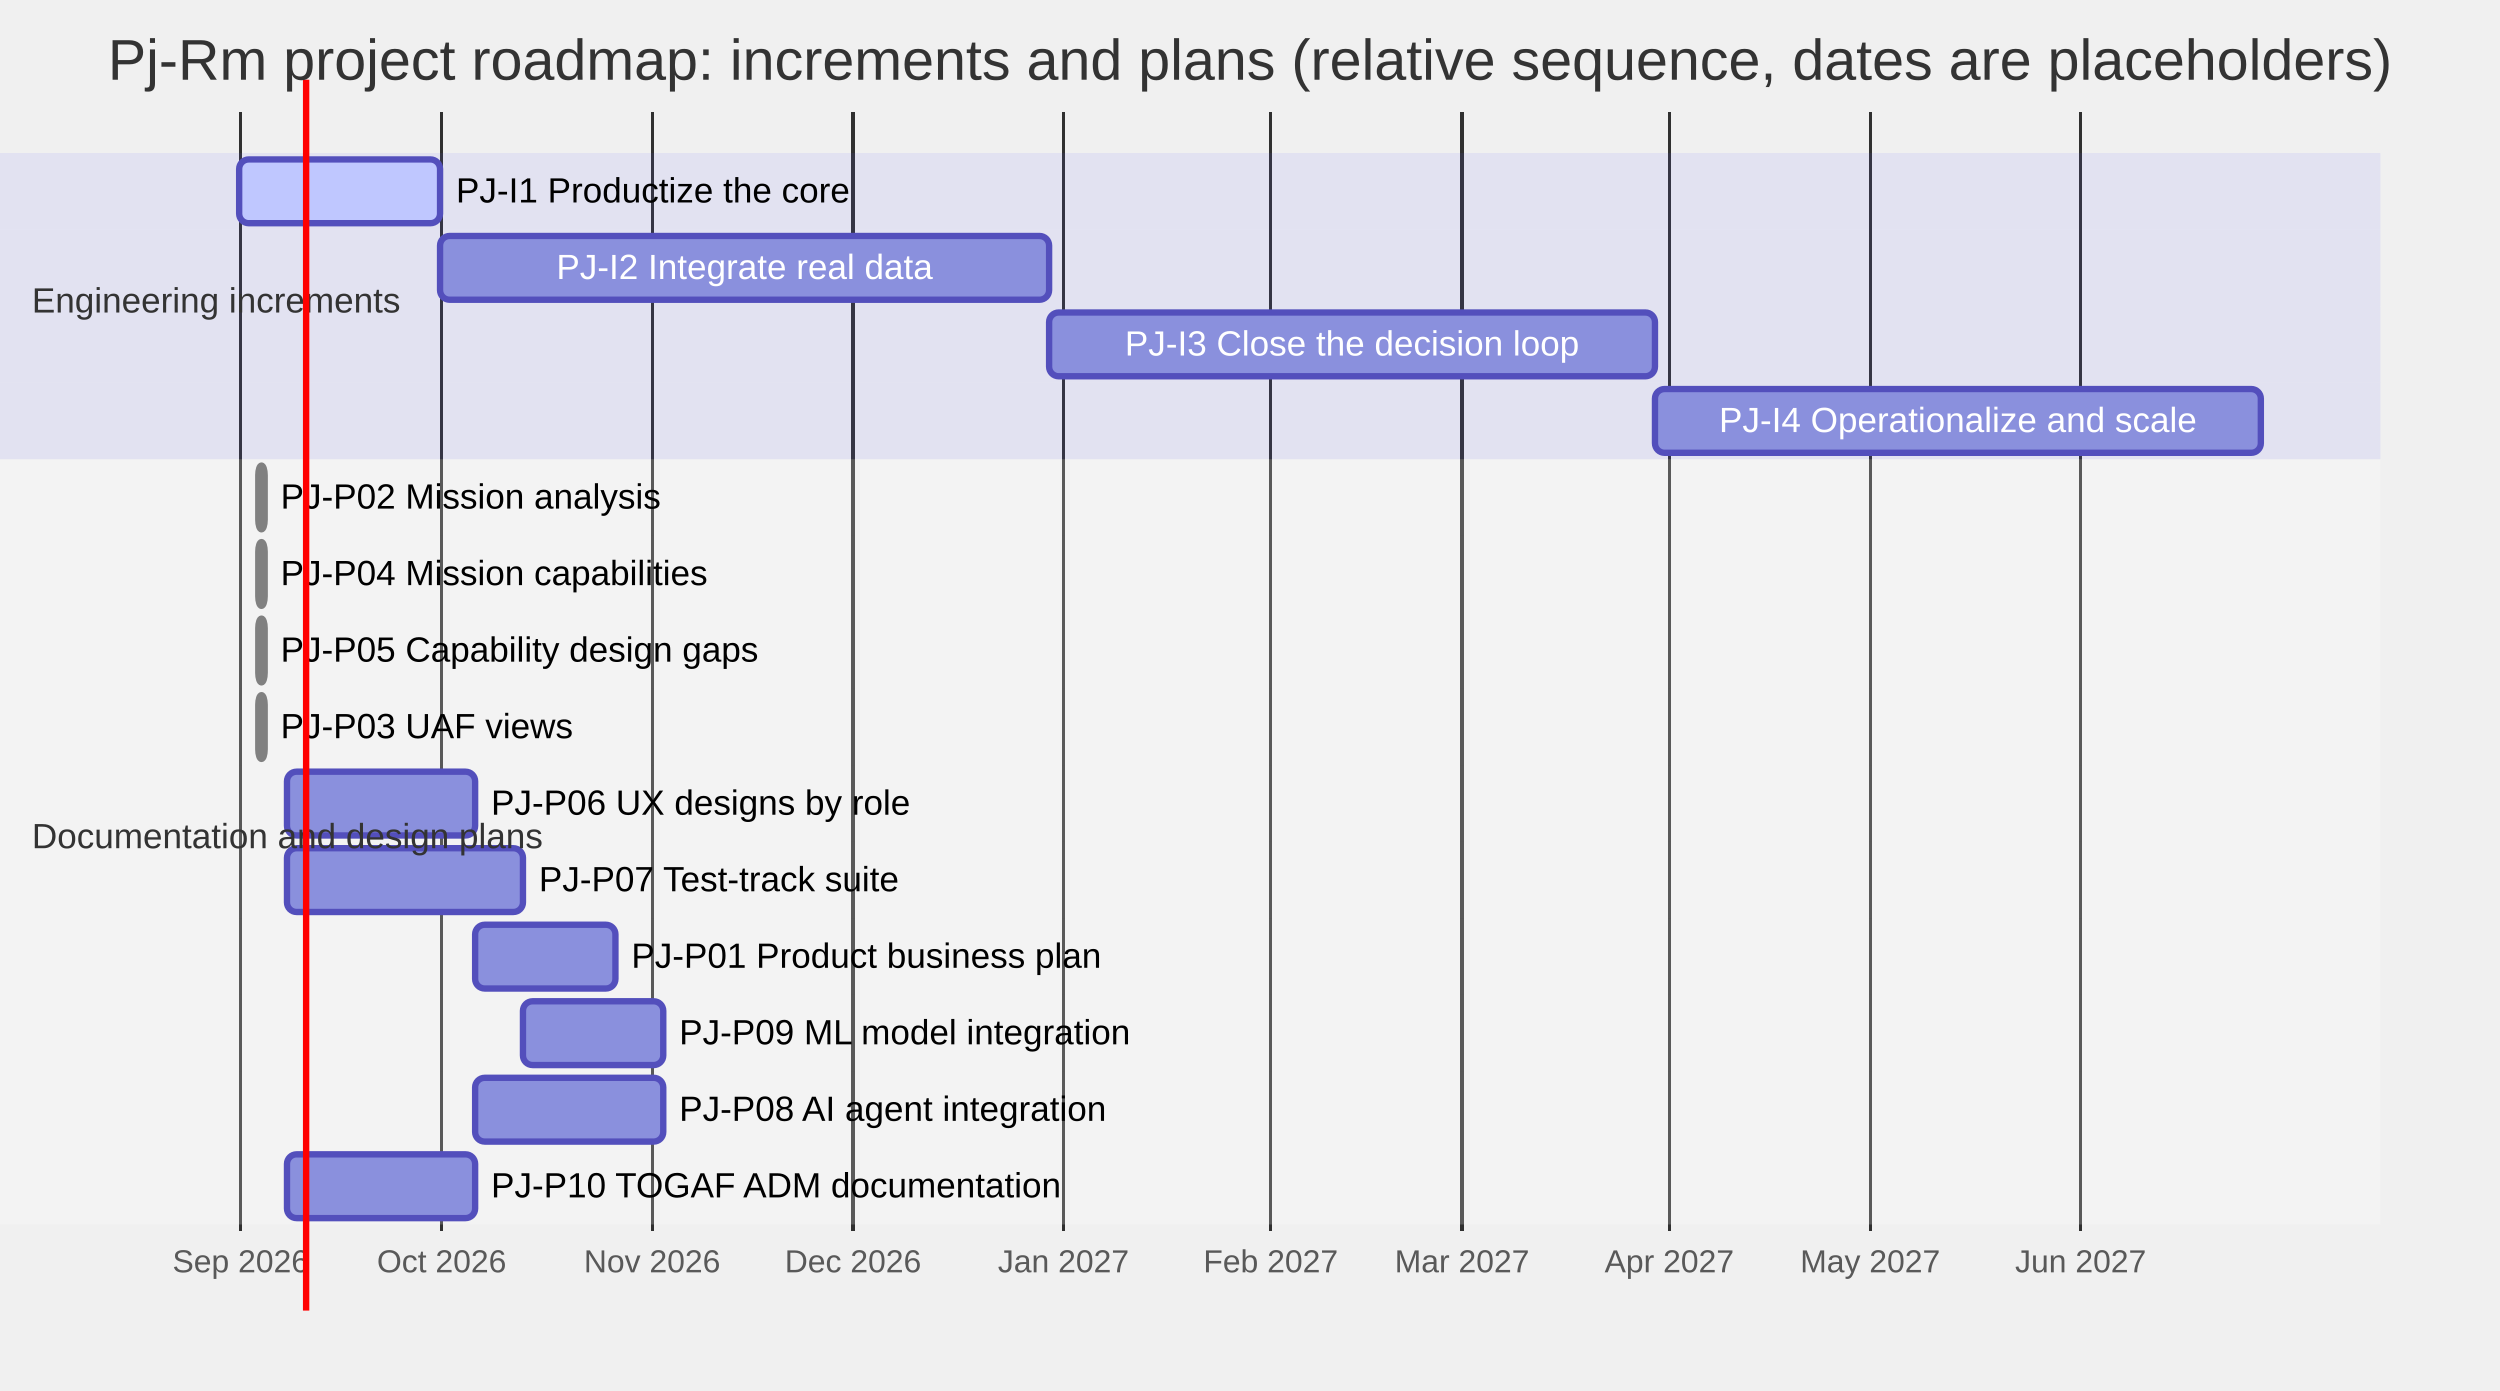
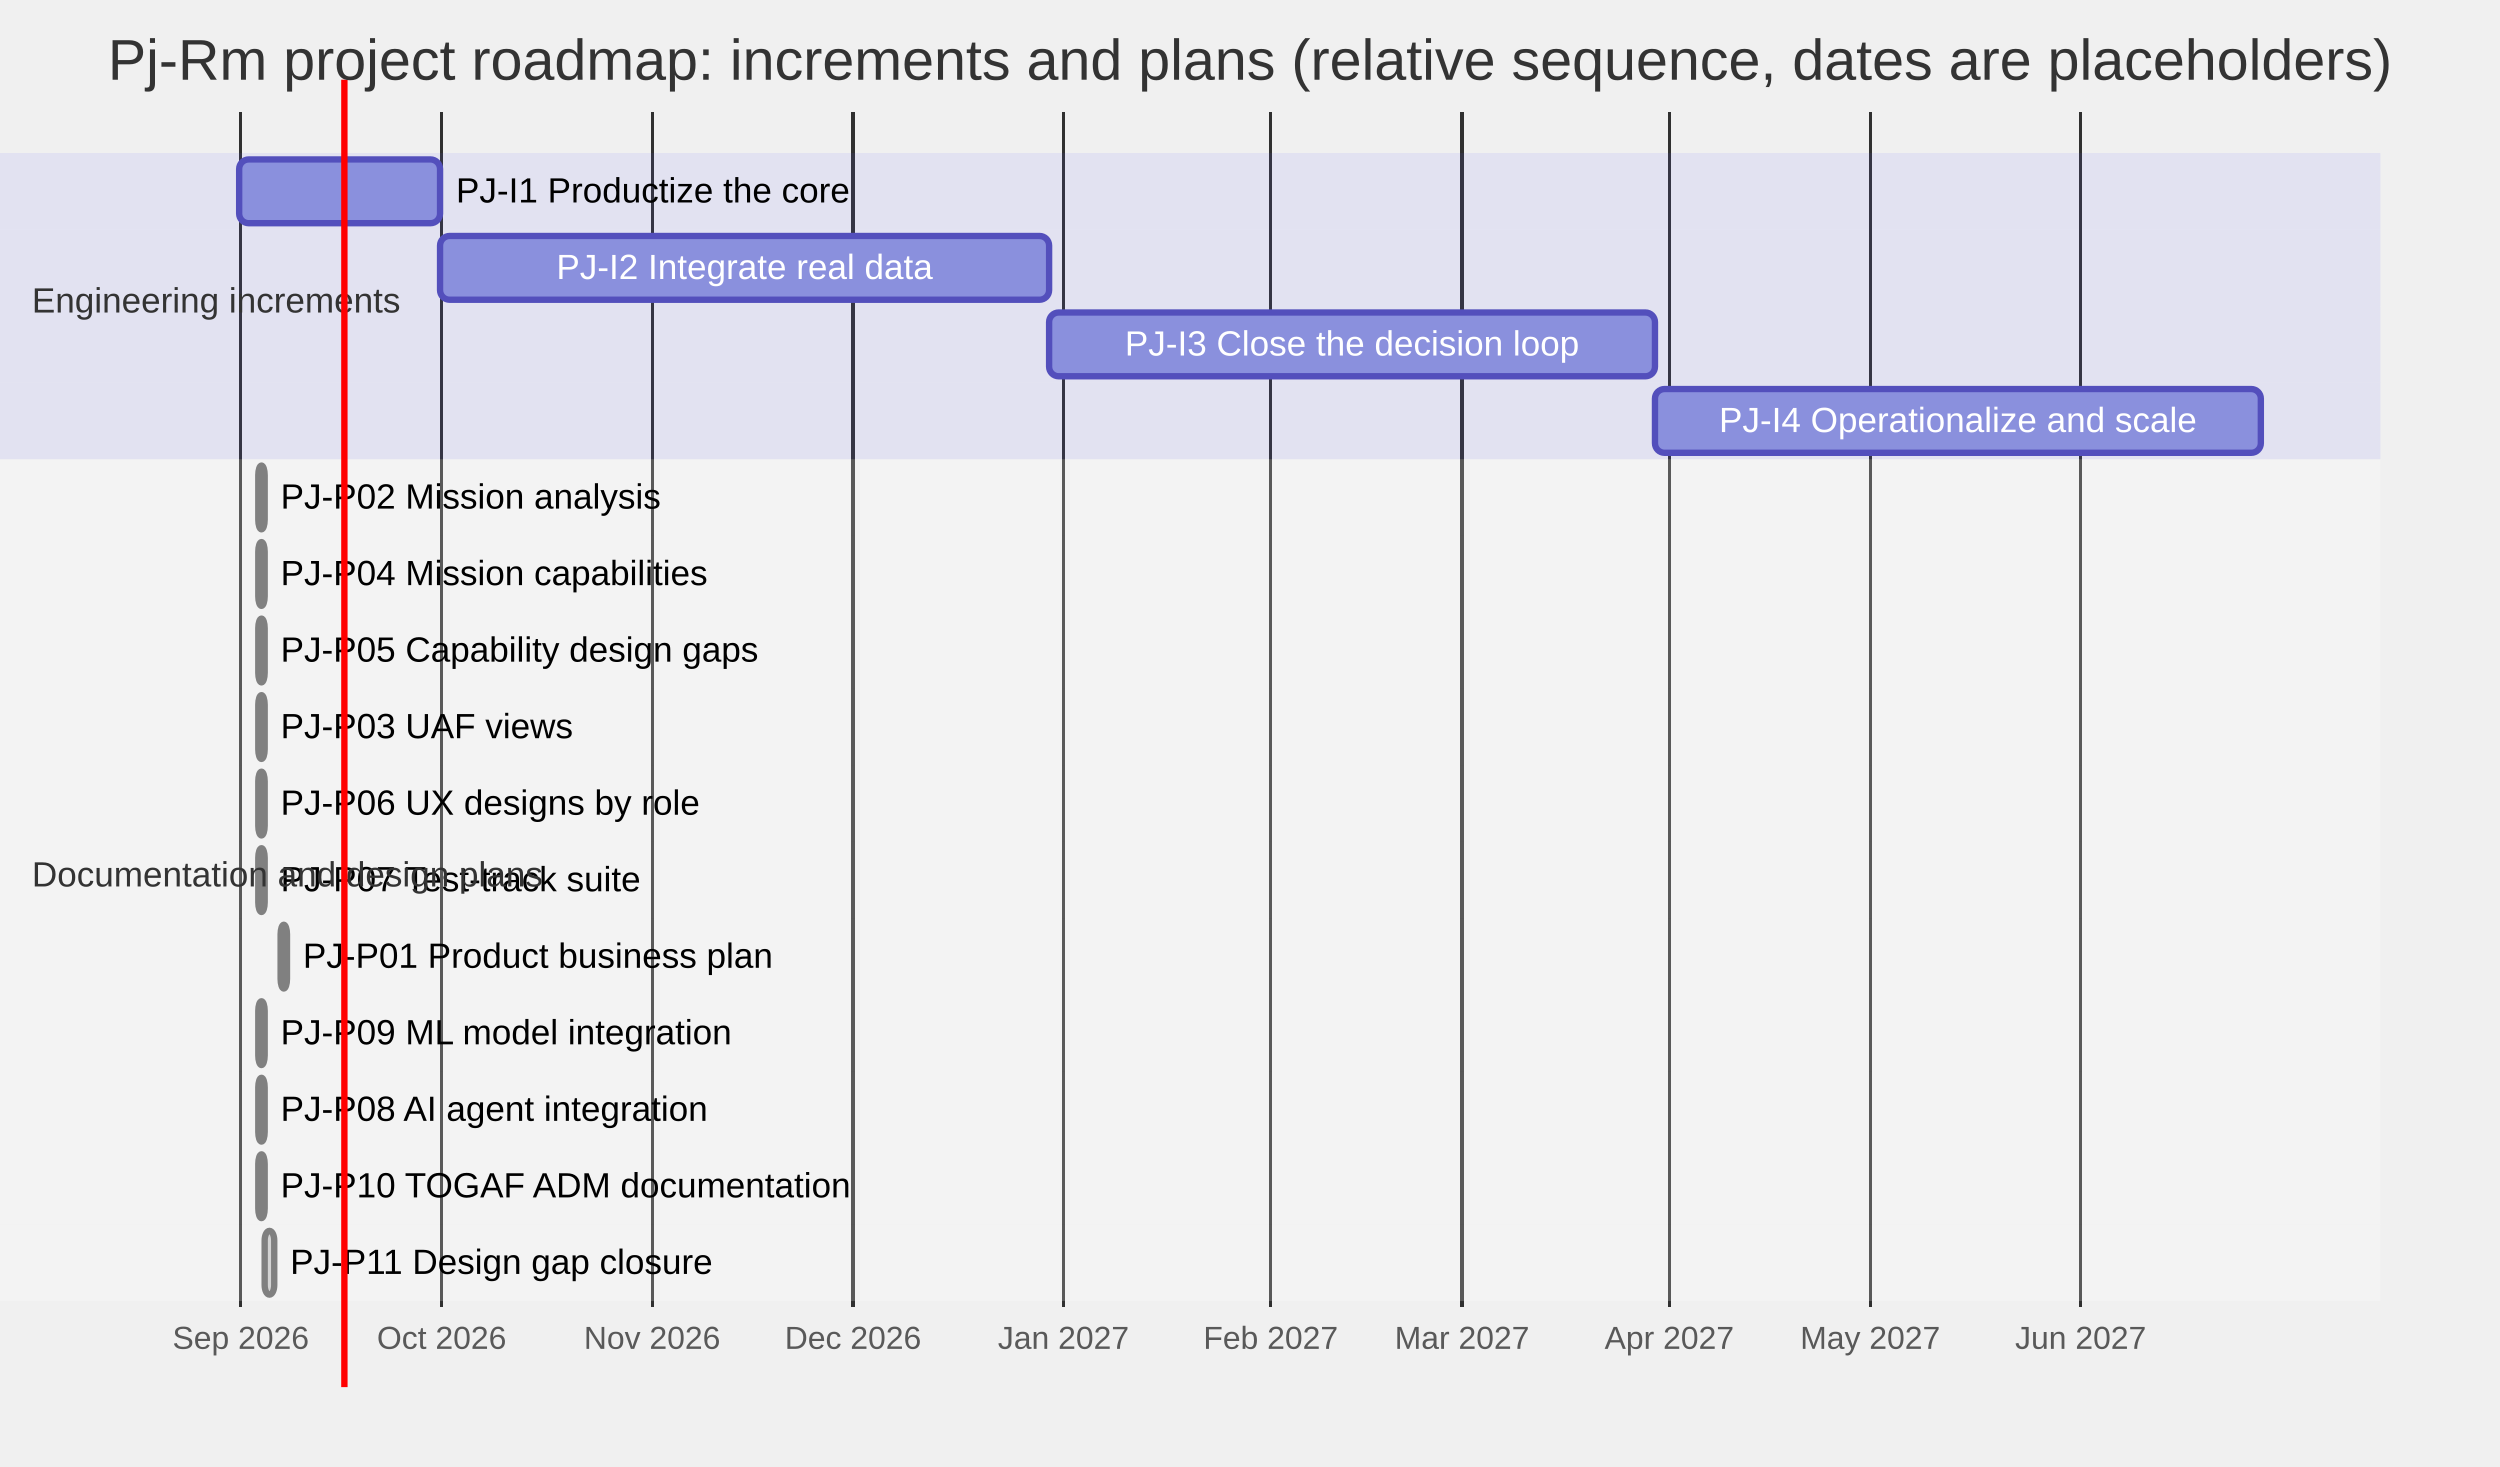
- <svg xmlns="http://www.w3.org/2000/svg" id="my-svg" width="100%" viewBox="0 0 784 436" style="max-width: 784px; background-color: white;" role="graphics-document document" aria-roledescription="gantt">
+ <svg xmlns="http://www.w3.org/2000/svg" id="my-svg" width="100%" viewBox="0 0 784 460" style="max-width: 784px; background-color: white;" role="graphics-document document" aria-roledescription="gantt">
  <style>#my-svg{font-family:"trebuchet ms",verdana,arial,sans-serif;font-size:16px;fill:#333;}@keyframes edge-animation-frame{from{stroke-dashoffset:0;}}@keyframes dash{to{stroke-dashoffset:0;}}#my-svg .edge-animation-slow{stroke-dasharray:9,5!important;stroke-dashoffset:900;animation:dash 50s linear infinite;stroke-linecap:round;}#my-svg .edge-animation-fast{stroke-dasharray:9,5!important;stroke-dashoffset:900;animation:dash 20s linear infinite;stroke-linecap:round;}#my-svg .error-icon{fill:#552222;}#my-svg .error-text{fill:#552222;stroke:#552222;}#my-svg .edge-thickness-normal{stroke-width:1px;}#my-svg .edge-thickness-thick{stroke-width:3.5px;}#my-svg .edge-pattern-solid{stroke-dasharray:0;}#my-svg .edge-thickness-invisible{stroke-width:0;fill:none;}#my-svg .edge-pattern-dashed{stroke-dasharray:3;}#my-svg .edge-pattern-dotted{stroke-dasharray:2;}#my-svg .marker{fill:#333333;stroke:#333333;}#my-svg .marker.cross{stroke:#333333;}#my-svg svg{font-family:"trebuchet ms",verdana,arial,sans-serif;font-size:16px;}#my-svg p{margin:0;}#my-svg .mermaid-main-font{font-family:"trebuchet ms",verdana,arial,sans-serif;}#my-svg .exclude-range{fill:#eeeeee;}#my-svg .section{stroke:none;opacity:0.2;}#my-svg .section0{fill:rgba(102, 102, 255, 0.49);}#my-svg .section2{fill:#fff400;}#my-svg .section1,#my-svg .section3{fill:white;opacity:0.2;}#my-svg .sectionTitle0{fill:#333;}#my-svg .sectionTitle1{fill:#333;}#my-svg .sectionTitle2{fill:#333;}#my-svg .sectionTitle3{fill:#333;}#my-svg .sectionTitle{text-anchor:start;font-family:"trebuchet ms",verdana,arial,sans-serif;}#my-svg .grid .tick{stroke:lightgrey;opacity:0.8;shape-rendering:crispEdges;}#my-svg .grid .tick text{font-family:"trebuchet ms",verdana,arial,sans-serif;fill:#333;}#my-svg .grid path{stroke-width:0;}#my-svg .today{fill:none;stroke:red;stroke-width:2px;}#my-svg .task{stroke-width:2;}#my-svg .taskText{text-anchor:middle;font-family:"trebuchet ms",verdana,arial,sans-serif;}#my-svg .taskTextOutsideRight{fill:black;text-anchor:start;font-family:"trebuchet ms",verdana,arial,sans-serif;}#my-svg .taskTextOutsideLeft{fill:black;text-anchor:end;}#my-svg .task.clickable{cursor:pointer;}#my-svg .taskText.clickable{cursor:pointer;fill:#003163!important;font-weight:bold;}#my-svg .taskTextOutsideLeft.clickable{cursor:pointer;fill:#003163!important;font-weight:bold;}#my-svg .taskTextOutsideRight.clickable{cursor:pointer;fill:#003163!important;font-weight:bold;}#my-svg .taskText0,#my-svg .taskText1,#my-svg .taskText2,#my-svg .taskText3{fill:white;}#my-svg .task0,#my-svg .task1,#my-svg .task2,#my-svg .task3{fill:#8a90dd;stroke:#534fbc;}#my-svg .taskTextOutside0,#my-svg .taskTextOutside2{fill:black;}#my-svg .taskTextOutside1,#my-svg .taskTextOutside3{fill:black;}#my-svg .active0,#my-svg .active1,#my-svg .active2,#my-svg .active3{fill:#bfc7ff;stroke:#534fbc;}#my-svg .activeText0,#my-svg .activeText1,#my-svg .activeText2,#my-svg .activeText3{fill:black!important;}#my-svg .done0,#my-svg .done1,#my-svg .done2,#my-svg .done3{stroke:grey;fill:lightgrey;stroke-width:2;}#my-svg .doneText0,#my-svg .doneText1,#my-svg .doneText2,#my-svg .doneText3{fill:black!important;}#my-svg .doneText0.taskTextOutsideLeft,#my-svg .doneText0.taskTextOutsideRight,#my-svg .doneText1.taskTextOutsideLeft,#my-svg .doneText1.taskTextOutsideRight,#my-svg .doneText2.taskTextOutsideLeft,#my-svg .doneText2.taskTextOutsideRight,#my-svg .doneText3.taskTextOutsideLeft,#my-svg .doneText3.taskTextOutsideRight{fill:black!important;}#my-svg .crit0,#my-svg .crit1,#my-svg .crit2,#my-svg .crit3{stroke:#ff8888;fill:red;stroke-width:2;}#my-svg .activeCrit0,#my-svg .activeCrit1,#my-svg .activeCrit2,#my-svg .activeCrit3{stroke:#ff8888;fill:#bfc7ff;stroke-width:2;}#my-svg .doneCrit0,#my-svg .doneCrit1,#my-svg .doneCrit2,#my-svg .doneCrit3{stroke:#ff8888;fill:lightgrey;stroke-width:2;cursor:pointer;shape-rendering:crispEdges;}#my-svg .milestone{transform:rotate(45deg) scale(0.8,0.8);}#my-svg .milestoneText{font-style:italic;}#my-svg .doneCritText0,#my-svg .doneCritText1,#my-svg .doneCritText2,#my-svg .doneCritText3{fill:black!important;}#my-svg .doneCritText0.taskTextOutsideLeft,#my-svg .doneCritText0.taskTextOutsideRight,#my-svg .doneCritText1.taskTextOutsideLeft,#my-svg .doneCritText1.taskTextOutsideRight,#my-svg .doneCritText2.taskTextOutsideLeft,#my-svg .doneCritText2.taskTextOutsideRight,#my-svg .doneCritText3.taskTextOutsideLeft,#my-svg .doneCritText3.taskTextOutsideRight{fill:black!important;}#my-svg .vert{stroke:navy;}#my-svg .vertText{font-size:15px;text-anchor:middle;fill:navy!important;}#my-svg .activeCritText0,#my-svg .activeCritText1,#my-svg .activeCritText2,#my-svg .activeCritText3{fill:black!important;}#my-svg .titleText{text-anchor:middle;font-size:18px;fill:#333;font-family:"trebuchet ms",verdana,arial,sans-serif;}#my-svg .node .neo-node{stroke:#9370DB;}#my-svg [data-look="neo"].node rect,#my-svg [data-look="neo"].cluster rect,#my-svg [data-look="neo"].node polygon{stroke:#9370DB;filter:drop-shadow(1px 2px 2px rgba(185, 185, 185, 1));}#my-svg [data-look="neo"].swimlane.cluster rect{filter:none;}#my-svg [data-look="neo"].node path{stroke:#9370DB;stroke-width:1px;}#my-svg [data-look="neo"].node .outer-path{filter:drop-shadow(1px 2px 2px rgba(185, 185, 185, 1));}#my-svg [data-look="neo"].node .neo-line path{stroke:#9370DB;filter:none;}#my-svg [data-look="neo"].node circle{stroke:#9370DB;filter:drop-shadow(1px 2px 2px rgba(185, 185, 185, 1));}#my-svg [data-look="neo"].node circle .state-start{fill:#000000;}#my-svg [data-look="neo"].icon-shape .icon{fill:#9370DB;filter:drop-shadow(1px 2px 2px rgba(185, 185, 185, 1));}#my-svg [data-look="neo"].icon-shape .icon-neo path{stroke:#9370DB;filter:drop-shadow(1px 2px 2px rgba(185, 185, 185, 1));}#my-svg :root{--mermaid-font-family:"trebuchet ms",verdana,arial,sans-serif;}</style>
  <g />
-   <g class="grid" transform="translate(75, 386)" fill="none" font-size="10" font-family="sans-serif" text-anchor="middle">
-     <path class="domain" stroke="currentColor" d="M0.5,-351V0.5H634.5V-351" />
+   <g class="grid" transform="translate(75, 410)" fill="none" font-size="10" font-family="sans-serif" text-anchor="middle">
+     <path class="domain" stroke="currentColor" d="M0.5,-375V0.5H634.5V-375" />
    <g class="tick" opacity="1" transform="translate(0.5,0)">
-       <line stroke="currentColor" y2="-351" />
+       <line stroke="currentColor" y2="-375" />
      <text fill="#000" y="3" dy="1em" stroke="none" font-size="10" style="text-anchor: middle;"> Sep 2026</text>
    </g>
    <g class="tick" opacity="1" transform="translate(63.5,0)">
-       <line stroke="currentColor" y2="-351" />
+       <line stroke="currentColor" y2="-375" />
      <text fill="#000" y="3" dy="1em" stroke="none" font-size="10" style="text-anchor: middle;"> Oct 2026</text>
    </g>
    <g class="tick" opacity="1" transform="translate(129.5,0)">
-       <line stroke="currentColor" y2="-351" />
+       <line stroke="currentColor" y2="-375" />
      <text fill="#000" y="3" dy="1em" stroke="none" font-size="10" style="text-anchor: middle;"> Nov 2026</text>
    </g>
    <g class="tick" opacity="1" transform="translate(192.5,0)">
-       <line stroke="currentColor" y2="-351" />
+       <line stroke="currentColor" y2="-375" />
      <text fill="#000" y="3" dy="1em" stroke="none" font-size="10" style="text-anchor: middle;"> Dec 2026</text>
    </g>
    <g class="tick" opacity="1" transform="translate(258.5,0)">
-       <line stroke="currentColor" y2="-351" />
+       <line stroke="currentColor" y2="-375" />
      <text fill="#000" y="3" dy="1em" stroke="none" font-size="10" style="text-anchor: middle;"> Jan 2027</text>
    </g>
    <g class="tick" opacity="1" transform="translate(323.5,0)">
-       <line stroke="currentColor" y2="-351" />
+       <line stroke="currentColor" y2="-375" />
      <text fill="#000" y="3" dy="1em" stroke="none" font-size="10" style="text-anchor: middle;"> Feb 2027</text>
    </g>
    <g class="tick" opacity="1" transform="translate(383.5,0)">
-       <line stroke="currentColor" y2="-351" />
+       <line stroke="currentColor" y2="-375" />
      <text fill="#000" y="3" dy="1em" stroke="none" font-size="10" style="text-anchor: middle;"> Mar 2027</text>
    </g>
    <g class="tick" opacity="1" transform="translate(448.5,0)">
-       <line stroke="currentColor" y2="-351" />
+       <line stroke="currentColor" y2="-375" />
      <text fill="#000" y="3" dy="1em" stroke="none" font-size="10" style="text-anchor: middle;"> Apr 2027</text>
    </g>
    <g class="tick" opacity="1" transform="translate(511.5,0)">
-       <line stroke="currentColor" y2="-351" />
+       <line stroke="currentColor" y2="-375" />
      <text fill="#000" y="3" dy="1em" stroke="none" font-size="10" style="text-anchor: middle;"> May 2027</text>
    </g>
    <g class="tick" opacity="1" transform="translate(577.5,0)">
-       <line stroke="currentColor" y2="-351" />
+       <line stroke="currentColor" y2="-375" />
      <text fill="#000" y="3" dy="1em" stroke="none" font-size="10" style="text-anchor: middle;"> Jun 2027</text>
    </g>
  </g>
  <g>
    <rect x="0" y="48" width="746.5" height="24" class="section section0" />
    <rect x="0" y="144" width="746.5" height="24" class="section section1" />
    <rect x="0" y="168" width="746.5" height="24" class="section section1" />
    <rect x="0" y="192" width="746.5" height="24" class="section section1" />
    <rect x="0" y="216" width="746.5" height="24" class="section section1" />
    <rect x="0" y="240" width="746.5" height="24" class="section section1" />
    <rect x="0" y="264" width="746.5" height="24" class="section section1" />
+     <rect x="0" y="312" width="746.5" height="24" class="section section1" />
+     <rect x="0" y="336" width="746.5" height="24" class="section section1" />
    <rect x="0" y="360" width="746.5" height="24" class="section section1" />
+     <rect x="0" y="384" width="746.5" height="24" class="section section1" />
+     <rect x="0" y="288" width="746.5" height="24" class="section section1" />
    <rect x="0" y="72" width="746.5" height="24" class="section section0" />
-     <rect x="0" y="288" width="746.5" height="24" class="section section1" />
-     <rect x="0" y="336" width="746.5" height="24" class="section section1" />
-     <rect x="0" y="312" width="746.5" height="24" class="section section1" />
    <rect x="0" y="96" width="746.5" height="24" class="section section0" />
    <rect x="0" y="120" width="746.5" height="24" class="section section0" />
  </g>
  <g>
-     <rect id="my-svg-i1" rx="3" ry="3" x="75" y="50" width="63" height="20" transform-origin="106.5px 60px" class="task active0" />
+     <rect id="my-svg-i1" rx="3" ry="3" x="75" y="50" width="63" height="20" transform-origin="106.5px 60px" class="task task0" />
    <rect id="my-svg-p2" rx="3" ry="3" x="81" y="146" width="2" height="20" transform-origin="82px 156px" class="task done1" />
    <rect id="my-svg-p4" rx="3" ry="3" x="81" y="170" width="2" height="20" transform-origin="82px 180px" class="task done1" />
    <rect id="my-svg-p5" rx="3" ry="3" x="81" y="194" width="2" height="20" transform-origin="82px 204px" class="task done1" />
    <rect id="my-svg-p3" rx="3" ry="3" x="81" y="218" width="2" height="20" transform-origin="82px 228px" class="task done1" />
-     <rect id="my-svg-p6" rx="3" ry="3" x="90" y="242" width="59" height="20" transform-origin="119.5px 252px" class="task task1" />
-     <rect id="my-svg-p7" rx="3" ry="3" x="90" y="266" width="74" height="20" transform-origin="127px 276px" class="task task1" />
-     <rect id="my-svg-p10" rx="3" ry="3" x="90" y="362" width="59" height="20" transform-origin="119.5px 372px" class="task task1" />
+     <rect id="my-svg-p6" rx="3" ry="3" x="81" y="242" width="2" height="20" transform-origin="82px 252px" class="task done1" />
+     <rect id="my-svg-p7" rx="3" ry="3" x="81" y="266" width="2" height="20" transform-origin="82px 276px" class="task done1" />
+     <rect id="my-svg-p9" rx="3" ry="3" x="81" y="314" width="2" height="20" transform-origin="82px 324px" class="task done1" />
+     <rect id="my-svg-p8" rx="3" ry="3" x="81" y="338" width="2" height="20" transform-origin="82px 348px" class="task done1" />
+     <rect id="my-svg-p10" rx="3" ry="3" x="81" y="362" width="2" height="20" transform-origin="82px 372px" class="task done1" />
+     <rect id="my-svg-p11" rx="3" ry="3" x="83" y="386" width="3" height="20" transform-origin="84.5px 396px" class="task done1" />
+     <rect id="my-svg-p1" rx="3" ry="3" x="88" y="290" width="2" height="20" transform-origin="89px 300px" class="task done1" />
    <rect id="my-svg-i2" rx="3" ry="3" x="138" y="74" width="191" height="20" transform-origin="233.5px 84px" class="task task0" />
-     <rect id="my-svg-p1" rx="3" ry="3" x="149" y="290" width="44" height="20" transform-origin="171px 300px" class="task task1" />
-     <rect id="my-svg-p8" rx="3" ry="3" x="149" y="338" width="59" height="20" transform-origin="178.5px 348px" class="task task1" />
-     <rect id="my-svg-p9" rx="3" ry="3" x="164" y="314" width="44" height="20" transform-origin="186px 324px" class="task task1" />
    <rect id="my-svg-i3" rx="3" ry="3" x="329" y="98" width="190" height="20" transform-origin="424px 108px" class="task task0" />
    <rect id="my-svg-i4" rx="3" ry="3" x="519" y="122" width="190" height="20" transform-origin="614px 132px" class="task task0" />
-     <text id="my-svg-i1-text" font-size="11" x="143" y="63.5" class="taskTextOutsideRight taskTextOutside0 activeText0 width-124.296875">PJ-I1 Productize the core          </text>
+     <text id="my-svg-i1-text" font-size="11" x="143" y="63.5" class="taskTextOutsideRight taskTextOutside0  width-124.296875">PJ-I1 Productize the core          </text>
    <text id="my-svg-p2-text" font-size="11" x="88" y="159.5" class="taskTextOutsideRight taskTextOutside1  doneText1 width-113.43701171875">PJ-P02 Mission analysis            </text>
    <text id="my-svg-p4-text" font-size="11" x="88" y="183.5" class="taskTextOutsideRight taskTextOutside1  doneText1 width-131.88671875">PJ-P04 Mission capabilities        </text>
    <text id="my-svg-p5-text" font-size="11" x="88" y="207.5" class="taskTextOutsideRight taskTextOutside1  doneText1 width-146.40478515625">PJ-P05 Capability design gaps      </text>
    <text id="my-svg-p3-text" font-size="11" x="88" y="231.5" class="taskTextOutsideRight taskTextOutside1  doneText1 width-86.81787109375">PJ-P03 UAF views                   </text>
-     <text id="my-svg-p6-text" font-size="11" x="154" y="255.5" class="taskTextOutsideRight taskTextOutside1  width-126.28125">PJ-P06 UX designs by role          </text>
-     <text id="my-svg-p7-text" font-size="11" x="169" y="279.5" class="taskTextOutsideRight taskTextOutside1  width-112.765625">PJ-P07 Test-track suite            </text>
-     <text id="my-svg-p10-text" font-size="11" x="154" y="375.5" class="taskTextOutsideRight taskTextOutside1  width-170.34375">PJ-P10 TOGAF ADM documentation     </text>
+     <text id="my-svg-p6-text" font-size="11" x="88" y="255.5" class="taskTextOutsideRight taskTextOutside1  doneText1 width-126.28125">PJ-P06 UX designs by role          </text>
+     <text id="my-svg-p7-text" font-size="11" x="88" y="279.5" class="taskTextOutsideRight taskTextOutside1  doneText1 width-112.765625">PJ-P07 Test-track suite            </text>
+     <text id="my-svg-p9-text" font-size="11" x="88" y="327.5" class="taskTextOutsideRight taskTextOutside1  doneText1 width-140.90625">PJ-P09 ML model integration        </text>
+     <text id="my-svg-p8-text" font-size="11" x="88" y="351.5" class="taskTextOutsideRight taskTextOutside1  doneText1 width-134.140625">PJ-P08 AI agent integration        </text>
+     <text id="my-svg-p10-text" font-size="11" x="88" y="375.5" class="taskTextOutsideRight taskTextOutside1  doneText1 width-170.34375">PJ-P10 TOGAF ADM documentation     </text>
+     <text id="my-svg-p11-text" font-size="11" x="91" y="399.5" class="taskTextOutsideRight taskTextOutside1  doneText1 width-127.65625">PJ-P11 Design gap closure          </text>
+     <text id="my-svg-p1-text" font-size="11" x="95" y="303.5" class="taskTextOutsideRight taskTextOutside1  doneText1 width-142.578125">PJ-P01 Product business plan       </text>
    <text id="my-svg-i2-text" font-size="11" x="233.5" y="87.5" class="taskText taskText0  width-121.1240234375">PJ-I2 Integrate real data          </text>
-     <text id="my-svg-p1-text" font-size="11" x="198" y="303.5" class="taskTextOutsideRight taskTextOutside1  width-142.578125">PJ-P01 Product business plan       </text>
-     <text id="my-svg-p8-text" font-size="11" x="213" y="351.5" class="taskTextOutsideRight taskTextOutside1  width-134.140625">PJ-P08 AI agent integration        </text>
-     <text id="my-svg-p9-text" font-size="11" x="213" y="327.5" class="taskTextOutsideRight taskTextOutside1  width-140.90625">PJ-P09 ML model integration        </text>
    <text id="my-svg-i3-text" font-size="11" x="424" y="111.5" class="taskText taskText0  width-142.31396484375">PJ-I3 Close the decision loop      </text>
    <text id="my-svg-i4-text" font-size="11" x="614" y="135.5" class="taskText taskText0  width-149.421875">PJ-I4 Operationalize and scale     </text>
  </g>
  <g>
    <text dy="0em" x="10" y="98" font-size="11" class="sectionTitle sectionTitle0">
      <tspan alignment-baseline="central" x="10">Engineering increments</tspan>
    </text>
-     <text dy="0em" x="10" y="266" font-size="11" class="sectionTitle sectionTitle1">
+     <text dy="0em" x="10" y="278" font-size="11" class="sectionTitle sectionTitle1">
      <tspan alignment-baseline="central" x="10">Documentation and design plans</tspan>
    </text>
  </g>
  <g class="today">
-     <line x1="96" x2="96" y1="25" y2="411" class="today" />
+     <line x1="108" x2="108" y1="25" y2="435" class="today" />
  </g>
  <text x="392" y="25" class="titleText">Pj-Rm project roadmap: increments and plans (relative sequence, dates are placeholders)</text>
</svg>
